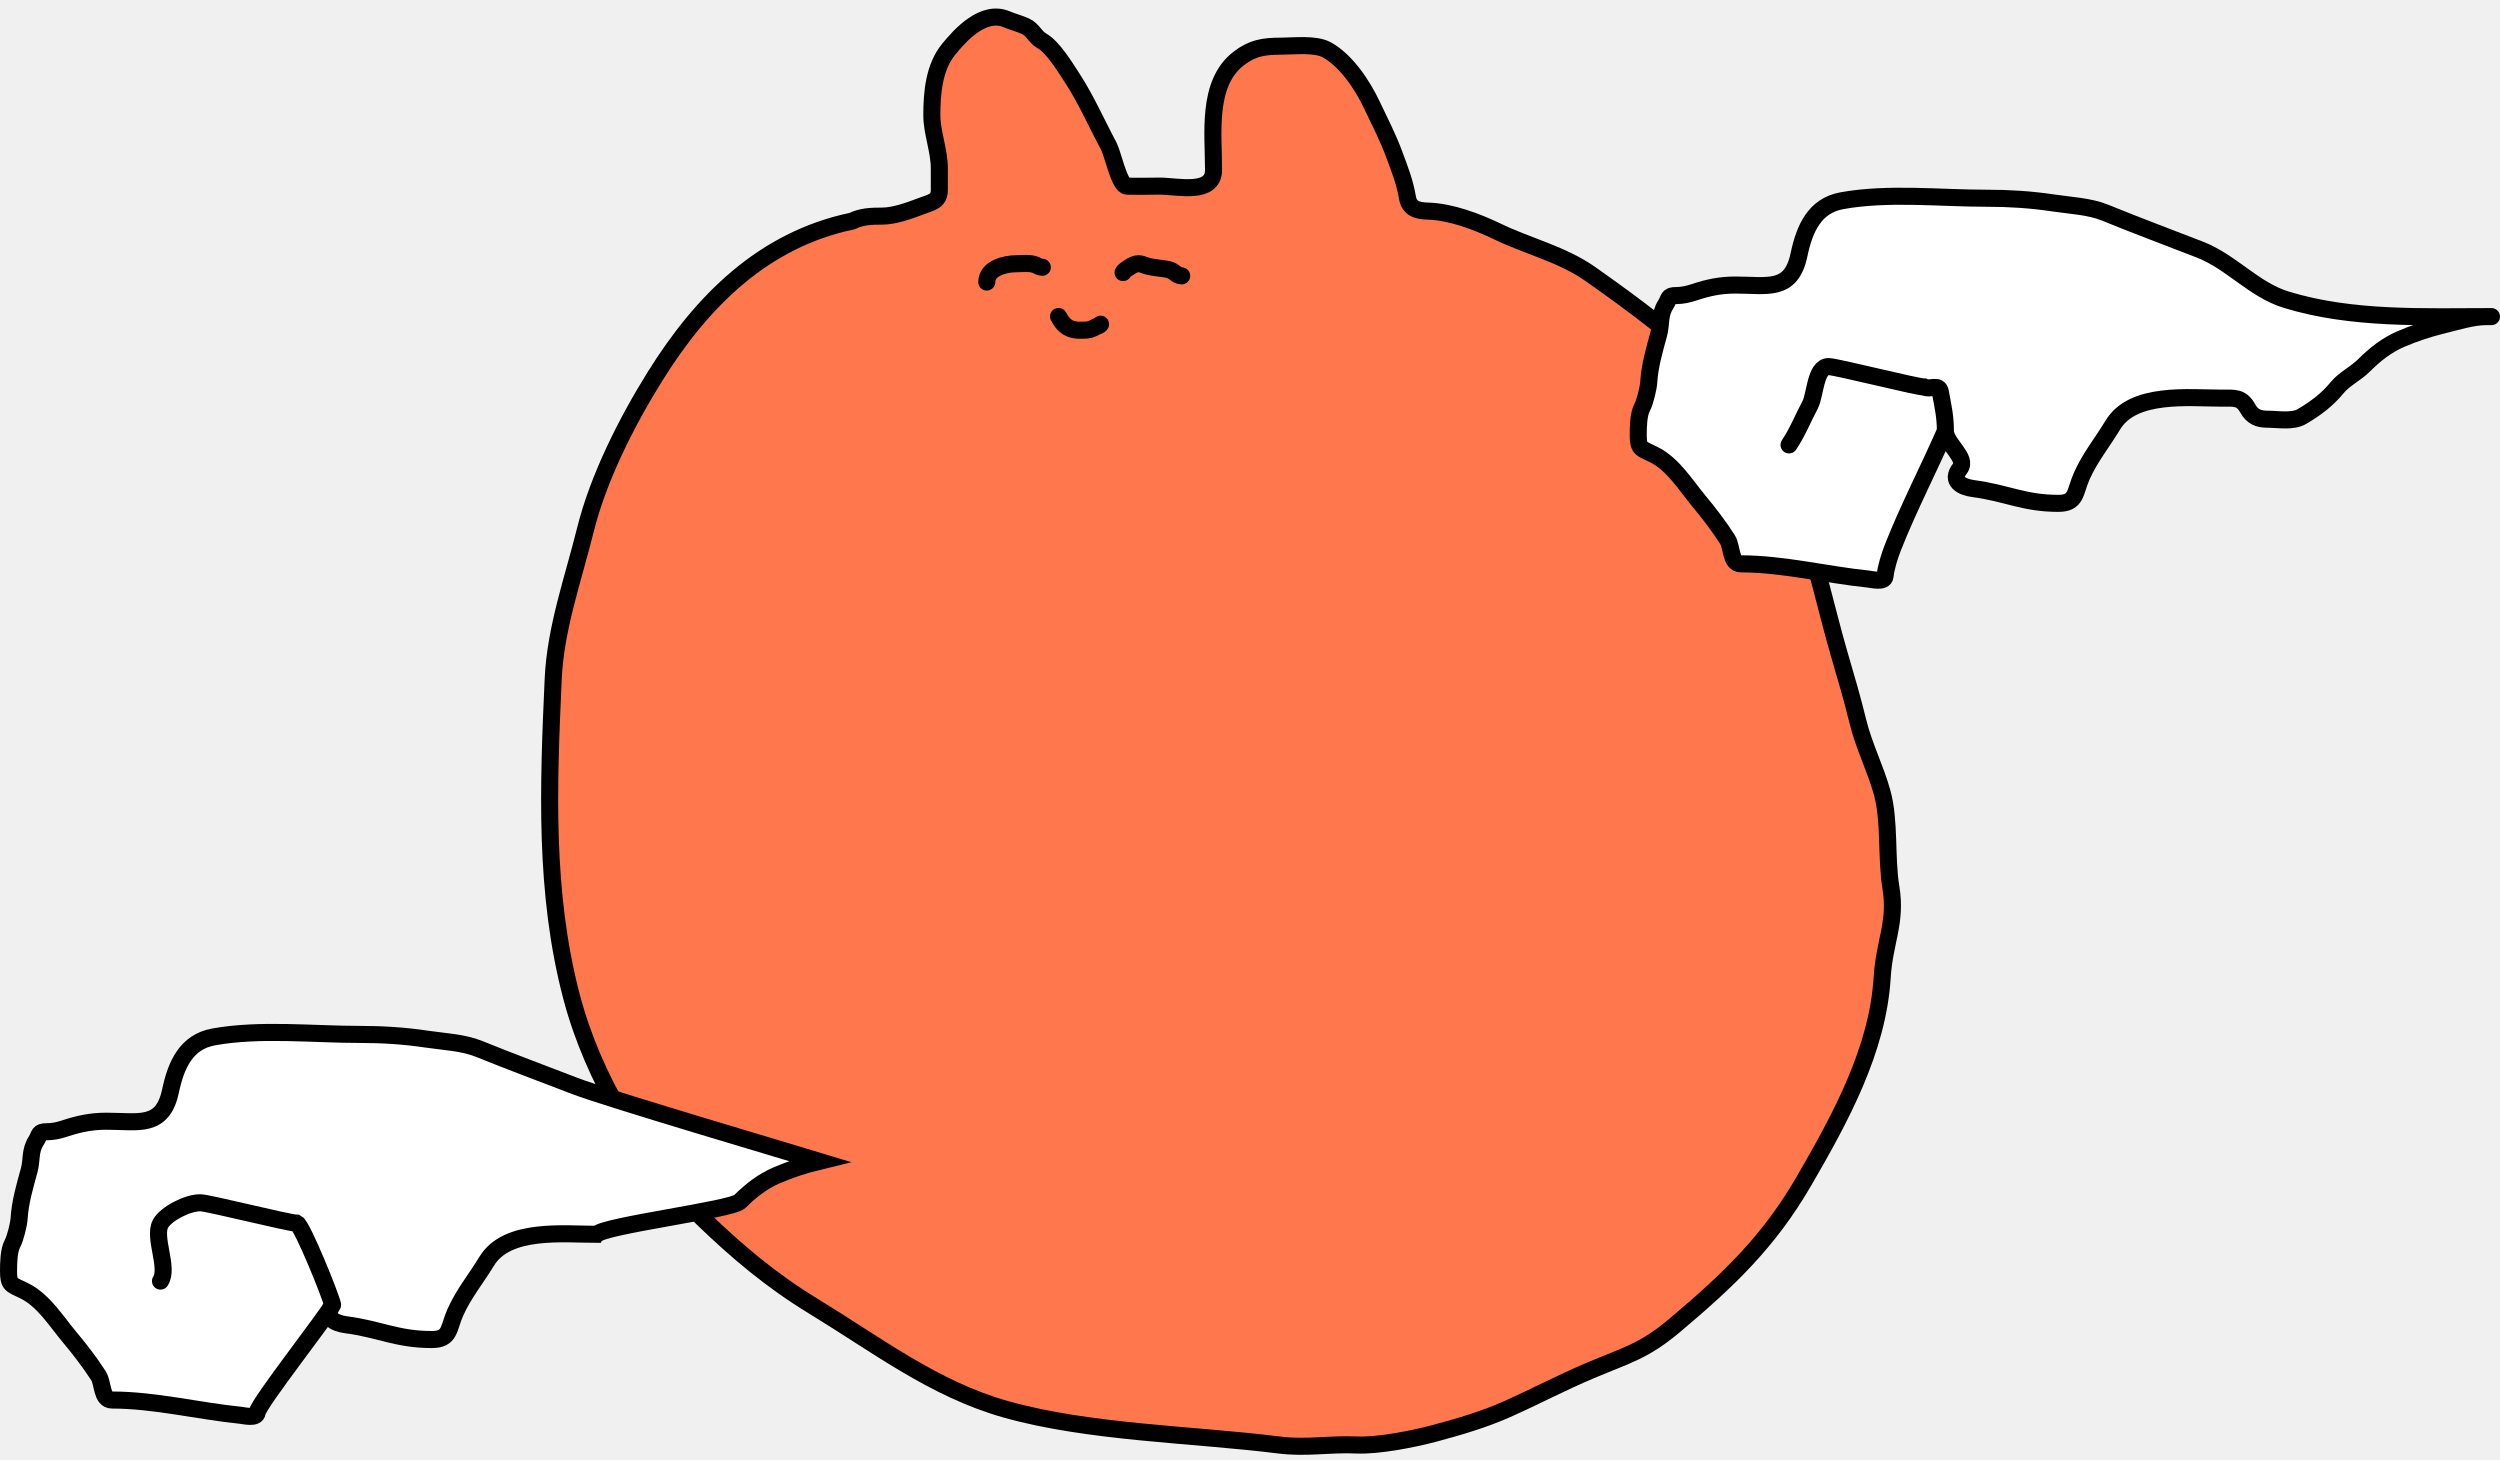
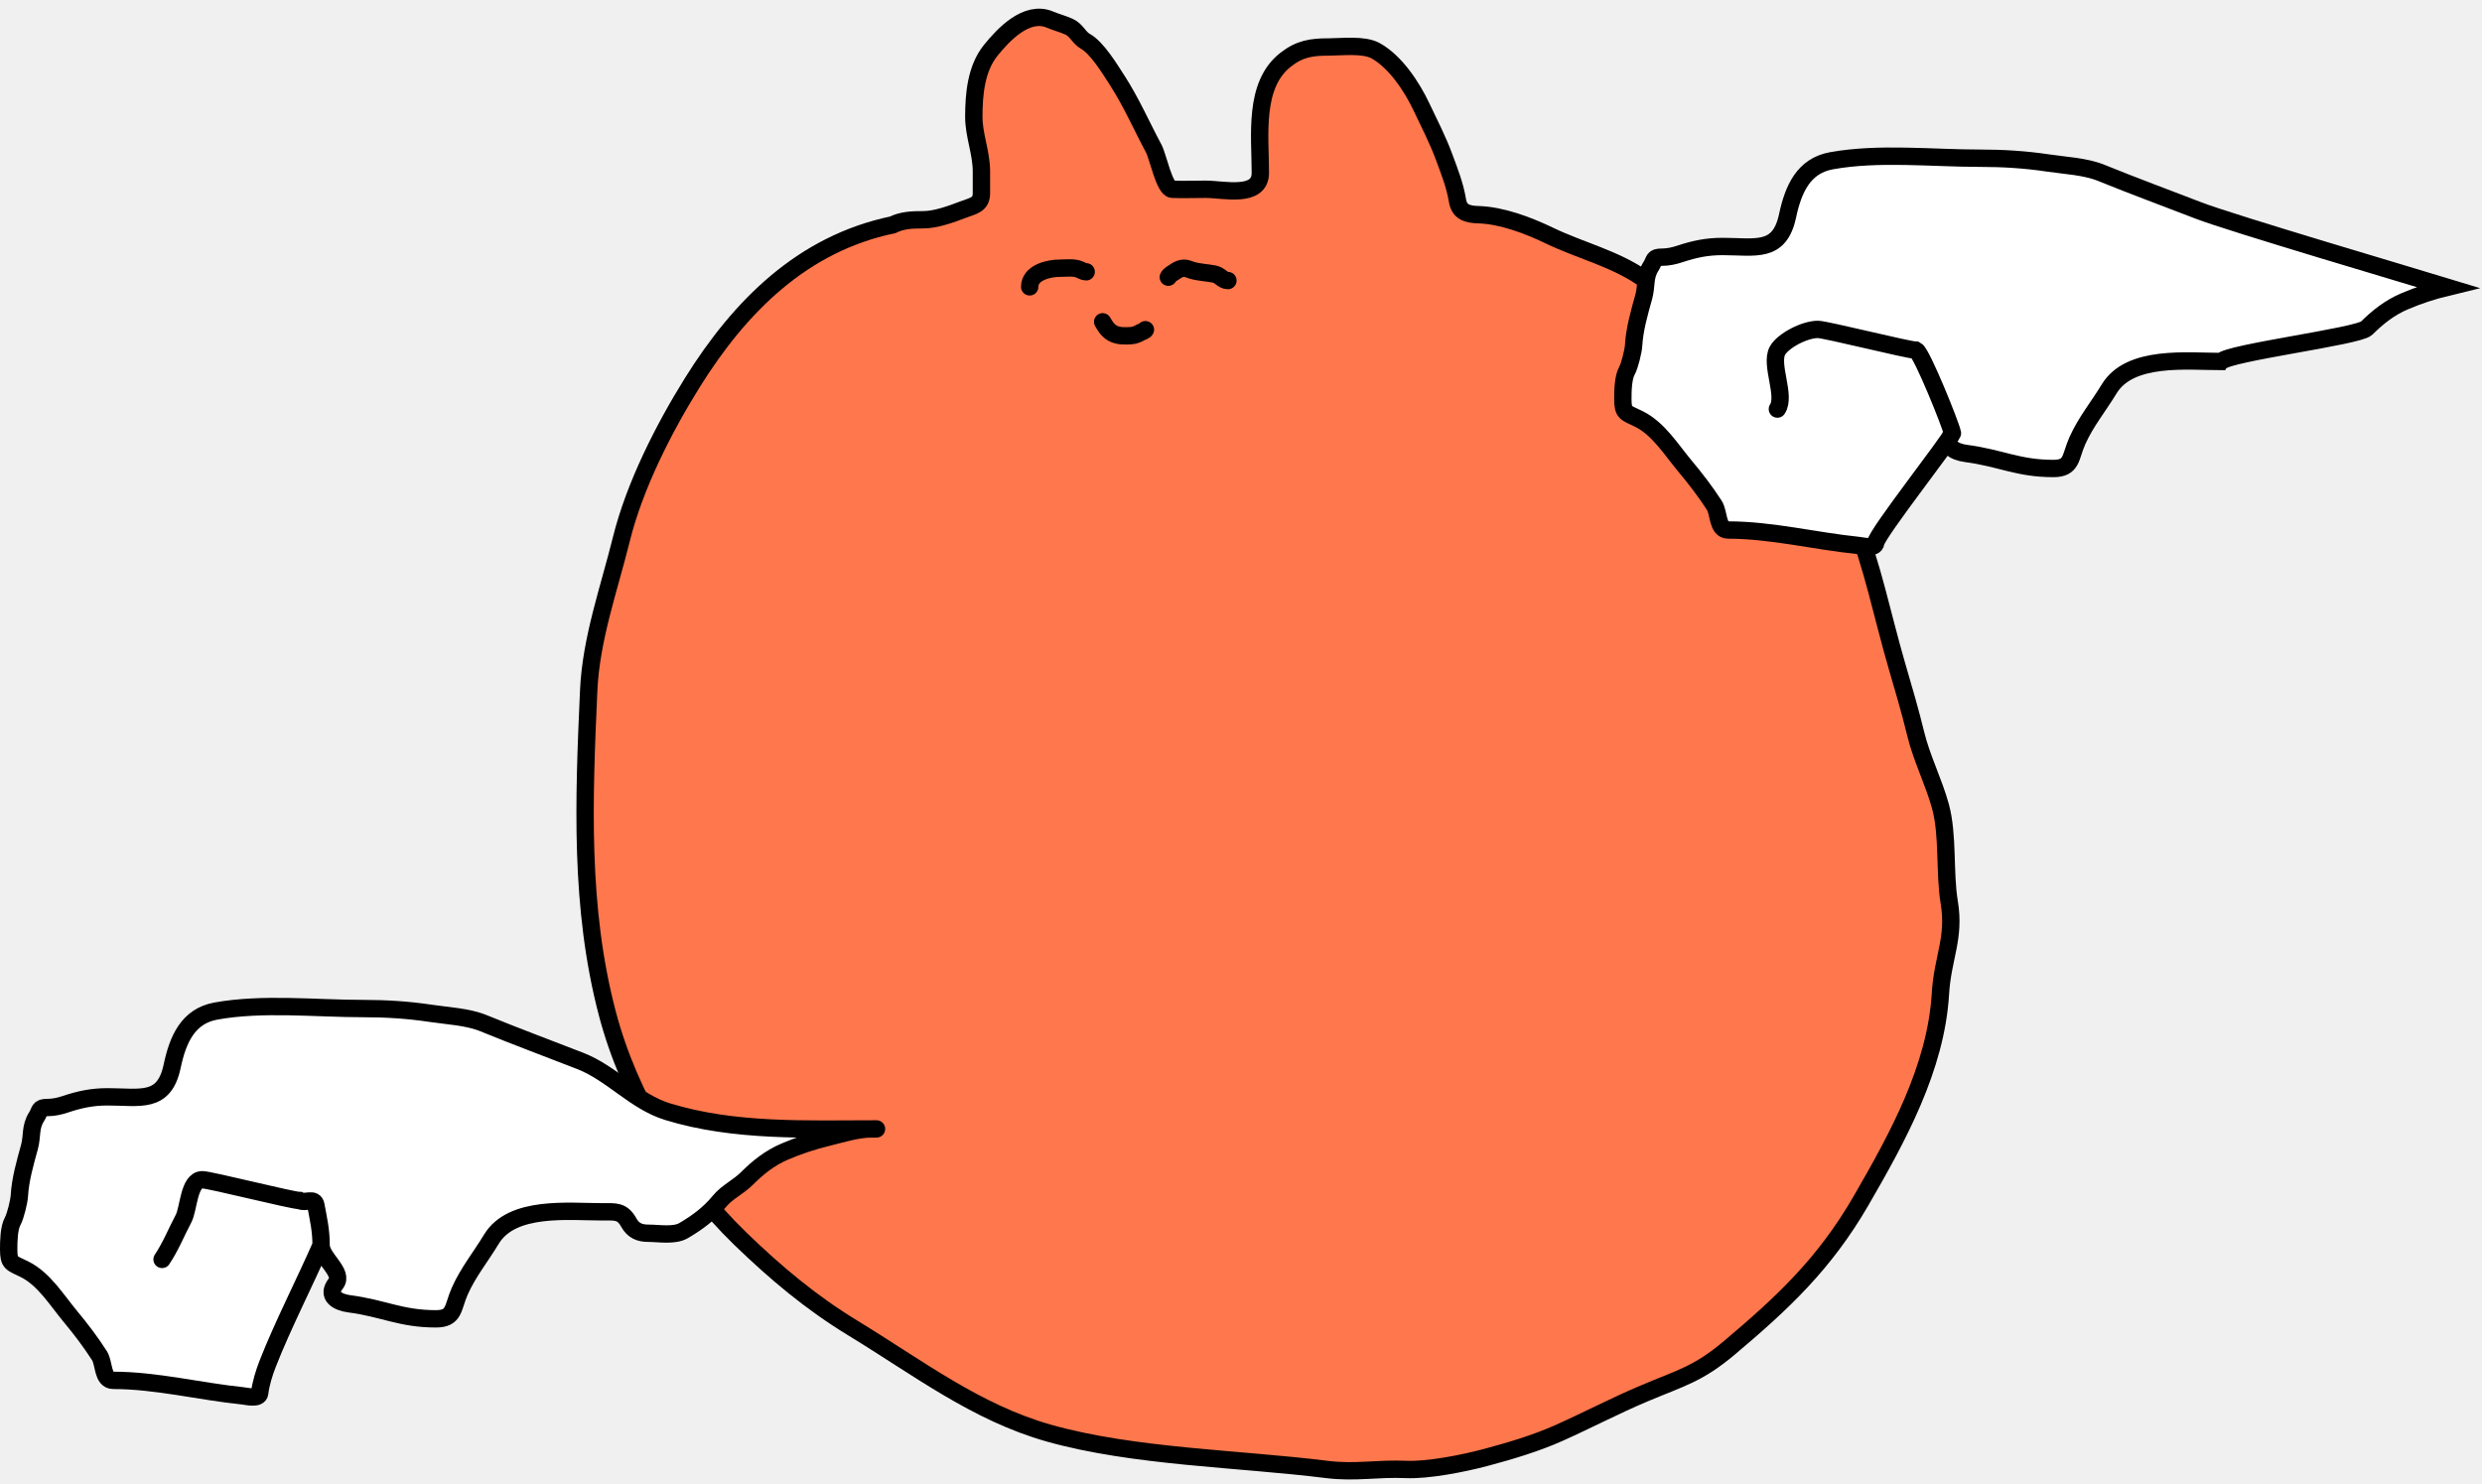
- <svg xmlns="http://www.w3.org/2000/svg" width="293" height="171" viewBox="0 0 293 171" fill="none">
-   <path d="M76.782 44.087C82.258 35.304 89.464 28.085 99.863 25.913C100.944 25.372 102.108 25.328 103.369 25.328C104.833 25.328 106.563 24.693 107.979 24.156C109.183 23.7 110.089 23.605 110.089 22.253V19.763C110.089 17.606 109.212 15.576 109.212 13.483C109.212 10.873 109.471 7.891 111.16 5.803C112.587 4.04 115.278 1.117 117.978 2.256C118.741 2.579 119.414 2.734 120.169 3.07C121.071 3.472 121.307 4.338 122.068 4.762C123.41 5.51 124.834 7.87 125.72 9.236C127.331 11.72 128.568 14.559 129.957 17.144C130.409 17.987 131.181 21.779 132.067 21.813C133.35 21.863 134.645 21.813 135.93 21.813C138.016 21.813 142.228 22.875 142.228 19.91C142.228 15.657 141.405 9.797 145.149 6.877C146.777 5.608 148.124 5.413 150.116 5.413C151.606 5.413 154.153 5.09 155.521 5.852C157.8 7.121 159.691 9.989 160.781 12.295C161.727 14.297 162.664 16.079 163.426 18.152C164.056 19.866 164.64 21.306 164.952 23.148C165.172 24.448 166.087 24.706 167.354 24.742C170.042 24.819 173.092 25.973 175.535 27.15C179.098 28.867 183.138 29.816 186.41 32.129C191.567 35.772 196.601 39.495 201.116 43.941C205.705 48.46 208.131 53.69 210.531 59.593C212.758 65.074 213.912 71.018 215.562 76.677C216.327 79.299 217.11 81.948 217.754 84.6C218.437 87.415 219.82 90.098 220.594 92.915C221.512 96.252 221.04 100.558 221.609 103.98C222.299 108.133 220.847 110.319 220.594 114.529C220.082 123.059 215.68 131.081 211.411 138.442C207.237 145.638 202.453 150.126 196.29 155.321C192.668 158.374 190.741 158.78 186.443 160.596C182.986 162.057 180.025 163.637 176.597 165.168C173.966 166.343 170.954 167.233 168.157 167.981C165.679 168.643 161.549 169.466 159.014 169.352C155.72 169.205 153.163 169.763 149.889 169.352C139.815 168.09 127.63 167.921 117.871 165.168C109.493 162.804 102.807 157.643 95.318 153.082C90.444 150.114 86.408 146.721 82.317 142.767C75.261 135.947 69.508 126.379 66.994 116.848C63.766 104.609 64.272 92.135 64.835 79.573C65.102 73.621 67.18 67.862 68.601 62.131C70.117 56.013 73.455 49.423 76.782 44.087Z" fill="#FF774D" stroke="black" stroke-width="2" stroke-linecap="round" />
-   <path d="M115.651 33.057C115.651 31.42 117.815 30.91 119.113 30.91C119.804 30.91 120.751 30.776 121.398 31.064C121.618 31.161 121.917 31.325 122.16 31.325" stroke="black" stroke-width="2" stroke-linecap="round" />
-   <path d="M124.059 37.088C124.405 37.698 124.745 38.22 125.42 38.502C126.006 38.747 126.72 38.72 127.346 38.682C127.765 38.657 128.094 38.494 128.453 38.298C128.582 38.227 128.918 38.131 128.986 37.995" stroke="black" stroke-width="2" stroke-linecap="round" />
-   <path d="M131.622 31.945C131.732 31.68 132.241 31.405 132.472 31.253C132.769 31.059 133.088 30.908 133.446 30.908C133.76 30.908 134.029 31.053 134.325 31.143C135.155 31.394 136.032 31.41 136.88 31.578C137.249 31.651 137.471 31.805 137.737 32.012C137.96 32.186 138.2 32.334 138.494 32.334" stroke="black" stroke-width="2" stroke-linecap="round" />
-   <path d="M267.932 35.12C275.423 37.42 283.506 37.127 291.273 37.107C289.698 37.135 287.829 37.725 286.291 38.1C284.616 38.508 282.988 39.045 281.402 39.727C279.715 40.451 278.343 41.541 277.06 42.826C276.117 43.771 274.745 44.413 273.915 45.429C272.732 46.877 271.368 47.886 269.778 48.82C268.686 49.462 266.923 49.129 265.692 49.129C264.711 49.129 263.971 48.829 263.453 47.895C262.69 46.519 261.906 46.663 260.427 46.663C256.544 46.663 249.993 45.888 247.624 49.814C246.391 51.857 244.947 53.618 243.983 55.791C243.138 57.694 243.42 58.993 241.231 58.993C237.181 58.993 235.194 57.778 231.248 57.26C229.924 57.086 228.57 56.372 229.694 54.924C230.676 53.659 228 52.026 228 50.499C226.112 54.823 223.564 59.768 221.846 64.165C221.452 65.175 221.038 66.483 220.923 67.556C220.846 68.28 219.413 67.913 218.94 67.864C214.02 67.36 208.983 66.083 204.034 66.083C202.789 66.083 203.015 64.102 202.462 63.24C201.44 61.649 200.312 60.166 199.094 58.702C197.547 56.842 196.084 54.411 193.846 53.29C192.339 52.535 192 52.659 192 50.978C192 50.067 192.026 48.526 192.462 47.741C192.787 47.154 193.195 45.449 193.231 44.813C193.338 42.928 193.894 41.01 194.393 39.196C194.743 37.925 194.453 36.9 195.214 35.702C195.678 34.97 195.427 34.64 196.462 34.64C197.168 34.64 197.859 34.487 198.53 34.263C200.192 33.708 201.63 33.407 203.385 33.407C207.145 33.407 209.915 34.251 210.838 29.879C211.489 26.793 212.665 24.108 215.863 23.526C221.233 22.547 227.387 23.234 232.855 23.234C235.47 23.234 238.033 23.392 240.615 23.782C242.576 24.079 244.88 24.17 246.735 24.93C250.416 26.439 254.146 27.821 257.846 29.263C261.521 30.695 264.152 33.959 267.932 35.12Z" fill="white" />
-   <path d="M292 37.106C284.011 37.106 275.657 37.492 267.932 35.12C264.152 33.959 261.521 30.695 257.846 29.263C254.146 27.821 250.416 26.439 246.735 24.93C244.88 24.17 242.576 24.079 240.615 23.782C238.033 23.392 235.47 23.234 232.855 23.234C227.387 23.234 221.233 22.547 215.863 23.526C212.665 24.108 211.489 26.793 210.838 29.879C209.915 34.251 207.145 33.407 203.385 33.407C201.63 33.407 200.192 33.708 198.53 34.263C197.859 34.487 197.168 34.64 196.462 34.64C195.427 34.64 195.678 34.97 195.214 35.702C194.453 36.9 194.743 37.925 194.393 39.196C193.894 41.01 193.338 42.928 193.231 44.813C193.195 45.449 192.787 47.154 192.462 47.741C192.026 48.526 192 50.067 192 50.978C192 52.659 192.339 52.535 193.846 53.29C196.084 54.411 197.547 56.842 199.094 58.702C200.312 60.166 201.44 61.649 202.462 63.24C203.015 64.102 202.789 66.083 204.034 66.083C208.983 66.083 214.02 67.36 218.94 67.864C219.413 67.913 220.846 68.28 220.923 67.556C221.038 66.483 221.452 65.175 221.846 64.165C223.564 59.768 226.112 54.823 228 50.499M228 50.499C228 48.753 227.698 47.541 227.402 45.909C227.23 44.962 226.202 45.713 225.538 45.361C224.644 45.361 215.202 42.963 214.308 42.963C212.747 42.963 212.75 46.305 212.154 47.433C211.302 49.045 210.69 50.617 209.675 52.143M228 50.499C228 52.026 230.676 53.659 229.694 54.924C228.57 56.372 229.924 57.086 231.248 57.26C235.194 57.778 237.181 58.993 241.231 58.993C243.42 58.993 243.138 57.694 243.983 55.791C244.947 53.618 246.391 51.857 247.624 49.814C249.993 45.888 256.544 46.663 260.427 46.663C261.906 46.663 262.69 46.519 263.453 47.895C263.971 48.829 264.711 49.129 265.692 49.129C266.923 49.129 268.686 49.462 269.778 48.82C271.368 47.886 272.732 46.877 273.915 45.429C274.745 44.413 276.117 43.771 277.06 42.826C278.343 41.541 279.715 40.451 281.402 39.727C282.988 39.045 284.616 38.508 286.291 38.1C287.866 37.716 289.787 37.106 291.385 37.106" stroke="black" stroke-width="2" stroke-linecap="round" />
-   <path d="M67.342 127.263C71.044 128.695 92.192 134.939 96 136.1C94.312 136.508 92.672 137.046 91.074 137.727C89.374 138.451 87.993 139.541 86.7 140.826C85.75 141.771 70.779 143.646 69.942 144.662C66.029 144.662 59.429 143.888 57.042 147.814C55.8 149.857 54.345 151.618 53.374 153.79C52.523 155.694 52.807 156.993 50.601 156.993C46.521 156.993 44.519 155.778 40.543 155.26C39.393 155.11 38.221 154.558 38.644 153.482C37.019 155.921 30.245 164.589 30.141 165.556C30.063 166.28 28.619 165.913 28.143 165.864C23.186 165.36 18.111 164.083 13.125 164.083C11.87 164.083 12.098 162.102 11.54 161.24C10.511 159.649 9.375 158.166 8.147 156.702C6.588 154.842 5.115 152.411 2.86 151.29C1.341 150.535 1 150.659 1 148.978C1 148.067 1.026 146.526 1.465 145.741C1.793 145.154 2.204 143.448 2.24 142.813C2.348 140.928 2.908 139.01 3.411 137.196C3.764 135.925 3.471 134.899 4.238 133.702C4.706 132.97 4.453 132.64 5.495 132.64C6.207 132.64 6.903 132.488 7.579 132.263C9.254 131.708 10.702 131.407 12.47 131.407C16.259 131.407 19.049 132.251 19.979 127.879C20.636 124.793 21.82 122.108 25.043 121.526C30.453 120.547 36.653 121.234 42.162 121.234C44.797 121.234 47.379 121.392 49.981 121.782C51.956 122.079 54.278 122.17 56.147 122.93C59.856 124.439 63.614 125.821 67.342 127.263Z" fill="white" />
-   <path d="M38.977 152.924C38.58 153.934 30.256 164.483 30.141 165.556C30.063 166.28 28.619 165.913 28.143 165.864C23.186 165.36 18.111 164.083 13.125 164.083C11.87 164.083 12.098 162.102 11.54 161.24C10.511 159.649 9.375 158.166 8.147 156.702C6.588 154.842 5.115 152.411 2.86 151.29C1.341 150.535 1 150.659 1 148.978C1 148.067 1.026 146.526 1.465 145.741C1.793 145.154 2.204 143.448 2.24 142.813C2.348 140.928 2.908 139.01 3.411 137.196C3.764 135.925 3.471 134.899 4.238 133.702C4.706 132.97 4.453 132.64 5.495 132.64C6.207 132.64 6.903 132.488 7.579 132.263C9.254 131.708 10.702 131.407 12.47 131.407C16.259 131.407 19.049 132.251 19.979 127.879C20.636 124.793 21.82 122.108 25.043 121.526C30.453 120.547 36.653 121.234 42.162 121.234C44.797 121.234 47.379 121.392 49.981 121.782C51.956 122.079 54.278 122.17 56.147 122.93C59.856 124.439 63.614 125.821 67.342 127.263C71.044 128.695 92.192 134.939 96 136.1C94.312 136.508 92.672 137.046 91.074 137.727C89.374 138.451 87.993 139.541 86.7 140.826C85.75 141.771 70.779 143.646 69.942 144.662C66.029 144.662 59.429 143.888 57.042 147.814C55.8 149.857 54.345 151.618 53.374 153.79C52.523 155.694 52.807 156.993 50.601 156.993C46.521 156.993 44.519 155.778 40.543 155.26C39.209 155.086 37.845 154.372 38.977 152.924ZM38.977 152.924C38.804 151.977 35.459 143.713 34.791 143.361C33.889 143.361 24.377 140.963 23.476 140.963C21.903 140.963 19.409 142.301 18.808 143.429C17.95 145.041 19.831 148.617 18.808 150.143" stroke="black" stroke-width="2" stroke-linecap="round" />
+ <svg xmlns="http://www.w3.org/2000/svg" width="286" height="171" viewBox="0 0 286 171" fill="none">
+   <path d="M79.782 44.087C85.258 35.304 92.464 28.085 102.863 25.913C103.944 25.372 105.108 25.328 106.369 25.328C107.833 25.328 109.563 24.693 110.979 24.156C112.183 23.7 113.089 23.605 113.089 22.253V19.763C113.089 17.606 112.212 15.576 112.212 13.483C112.212 10.873 112.471 7.891 114.16 5.803C115.587 4.04 118.278 1.117 120.978 2.256C121.741 2.579 122.414 2.734 123.169 3.07C124.071 3.472 124.307 4.338 125.068 4.762C126.41 5.51 127.834 7.87 128.72 9.236C130.331 11.72 131.568 14.559 132.957 17.144C133.409 17.987 134.181 21.779 135.067 21.813C136.35 21.863 137.645 21.813 138.93 21.813C141.016 21.813 145.228 22.875 145.228 19.91C145.228 15.657 144.405 9.797 148.149 6.877C149.777 5.608 151.124 5.413 153.116 5.413C154.606 5.413 157.153 5.09 158.521 5.852C160.8 7.121 162.691 9.989 163.781 12.295C164.727 14.297 165.664 16.079 166.426 18.152C167.056 19.866 167.64 21.306 167.952 23.148C168.172 24.448 169.087 24.706 170.354 24.742C173.042 24.819 176.092 25.973 178.535 27.15C182.098 28.867 186.138 29.816 189.41 32.129C194.567 35.772 199.601 39.495 204.116 43.941C208.705 48.46 211.131 53.69 213.531 59.593C215.758 65.074 216.912 71.018 218.562 76.677C219.327 79.299 220.11 81.948 220.754 84.6C221.437 87.415 222.82 90.098 223.594 92.915C224.512 96.252 224.04 100.558 224.609 103.98C225.299 108.133 223.847 110.319 223.594 114.529C223.082 123.059 218.68 131.081 214.411 138.442C210.237 145.638 205.453 150.126 199.29 155.321C195.668 158.374 193.741 158.78 189.443 160.596C185.986 162.057 183.025 163.637 179.597 165.168C176.966 166.343 173.954 167.233 171.157 167.981C168.679 168.643 164.549 169.466 162.014 169.352C158.72 169.205 156.163 169.763 152.889 169.352C142.815 168.09 130.63 167.921 120.871 165.168C112.493 162.804 105.807 157.643 98.318 153.082C93.444 150.114 89.408 146.721 85.317 142.767C78.261 135.947 72.508 126.379 69.994 116.848C66.766 104.609 67.272 92.135 67.835 79.573C68.102 73.621 70.18 67.862 71.601 62.131C73.117 56.013 76.455 49.423 79.782 44.087Z" fill="#FF774D" stroke="black" stroke-width="2" stroke-linecap="round" />
+   <path d="M118.651 33.057C118.651 31.42 120.815 30.91 122.113 30.91C122.804 30.91 123.751 30.776 124.398 31.064C124.618 31.161 124.917 31.325 125.16 31.325" stroke="black" stroke-width="2" stroke-linecap="round" />
+   <path d="M127.059 37.088C127.405 37.698 127.745 38.22 128.42 38.502C129.006 38.747 129.72 38.72 130.346 38.682C130.765 38.657 131.094 38.494 131.453 38.298C131.582 38.227 131.918 38.131 131.986 37.995" stroke="black" stroke-width="2" stroke-linecap="round" />
+   <path d="M134.622 31.945C134.732 31.68 135.241 31.405 135.472 31.253C135.769 31.059 136.088 30.908 136.446 30.908C136.76 30.908 137.029 31.053 137.325 31.143C138.155 31.394 139.032 31.41 139.88 31.578C140.249 31.651 140.471 31.805 140.737 32.012C140.96 32.186 141.2 32.334 141.494 32.334" stroke="black" stroke-width="2" stroke-linecap="round" />
+   <path d="M76.932 128.12C84.423 130.42 92.506 130.127 100.273 130.107C98.698 130.134 96.829 130.725 95.291 131.1C93.616 131.508 91.988 132.046 90.402 132.727C88.715 133.451 87.343 134.541 86.06 135.826C85.117 136.771 83.745 137.413 82.915 138.429C81.732 139.877 80.368 140.886 78.778 141.82C77.686 142.462 75.923 142.129 74.692 142.129C73.711 142.129 72.971 141.829 72.453 140.896C71.69 139.519 70.906 139.662 69.427 139.662C65.544 139.662 58.993 138.888 56.624 142.814C55.391 144.857 53.947 146.618 52.983 148.79C52.138 150.694 52.42 151.993 50.231 151.993C46.181 151.993 44.194 150.778 40.248 150.26C38.924 150.086 37.57 149.372 38.694 147.924C39.676 146.659 37 145.026 37 143.499C35.112 147.823 32.564 152.768 30.846 157.165C30.451 158.175 30.038 159.483 29.923 160.556C29.846 161.28 28.413 160.913 27.94 160.864C23.02 160.36 17.983 159.083 13.034 159.083C11.789 159.083 12.015 157.102 11.461 156.24C10.44 154.649 9.312 153.166 8.094 151.702C6.547 149.841 5.084 147.411 2.846 146.29C1.339 145.535 1 145.659 1 143.978C1 143.067 1.026 141.526 1.462 140.741C1.787 140.154 2.195 138.448 2.231 137.813C2.338 135.928 2.894 134.01 3.393 132.196C3.743 130.925 3.453 129.899 4.214 128.702C4.678 127.97 4.427 127.64 5.462 127.64C6.168 127.64 6.859 127.488 7.53 127.263C9.192 126.708 10.63 126.407 12.385 126.407C16.145 126.407 18.915 127.251 19.838 122.879C20.489 119.793 21.665 117.108 24.863 116.526C30.233 115.547 36.387 116.234 41.855 116.234C44.47 116.234 47.033 116.392 49.615 116.782C51.576 117.079 53.88 117.17 55.735 117.93C59.416 119.439 63.146 120.821 66.846 122.263C70.521 123.695 73.152 126.959 76.932 128.12Z" fill="white" />
+   <path d="M101 130.106C93.011 130.106 84.657 130.492 76.932 128.12C73.152 126.959 70.521 123.695 66.846 122.263C63.146 120.821 59.416 119.439 55.735 117.93C53.88 117.17 51.576 117.079 49.615 116.782C47.033 116.392 44.47 116.234 41.855 116.234C36.387 116.234 30.233 115.547 24.863 116.526C21.665 117.108 20.489 119.793 19.838 122.879C18.915 127.251 16.145 126.407 12.385 126.407C10.63 126.407 9.192 126.708 7.53 127.263C6.859 127.488 6.168 127.64 5.462 127.64C4.427 127.64 4.678 127.97 4.214 128.702C3.453 129.899 3.743 130.925 3.393 132.196C2.894 134.01 2.338 135.928 2.231 137.813C2.195 138.448 1.787 140.154 1.462 140.741C1.026 141.526 1 143.067 1 143.978C1 145.659 1.339 145.535 2.846 146.29C5.084 147.411 6.547 149.842 8.094 151.702C9.312 153.166 10.44 154.649 11.461 156.24C12.015 157.102 11.789 159.083 13.034 159.083C17.983 159.083 23.02 160.36 27.94 160.864C28.413 160.913 29.846 161.28 29.923 160.556C30.038 159.483 30.451 158.175 30.846 157.165C32.564 152.768 35.112 147.823 37 143.499M37 143.499C37 141.753 36.698 140.541 36.402 138.909C36.23 137.962 35.202 138.713 34.538 138.361C33.644 138.361 24.202 135.963 23.308 135.963C21.747 135.963 21.75 139.305 21.154 140.433C20.302 142.045 19.691 143.617 18.675 145.143M37 143.499C37 145.026 39.676 146.659 38.694 147.924C37.57 149.372 38.924 150.086 40.248 150.26C44.194 150.778 46.181 151.993 50.231 151.993C52.42 151.993 52.138 150.694 52.983 148.79C53.947 146.618 55.391 144.857 56.624 142.814C58.993 138.888 65.544 139.662 69.427 139.662C70.906 139.662 71.69 139.519 72.453 140.896C72.971 141.829 73.711 142.129 74.692 142.129C75.923 142.129 77.686 142.462 78.778 141.82C80.368 140.886 81.732 139.877 82.915 138.429C83.745 137.413 85.117 136.771 86.06 135.826C87.343 134.541 88.715 133.451 90.402 132.727C91.988 132.046 93.616 131.508 95.291 131.1C96.866 130.716 98.787 130.106 100.385 130.106" stroke="black" stroke-width="2" stroke-linecap="round" />
+   <path d="M253.342 24.263C257.044 25.695 278.192 31.939 282 33.1C280.312 33.508 278.672 34.045 277.074 34.727C275.374 35.451 273.993 36.541 272.7 37.826C271.75 38.771 256.779 40.646 255.942 41.663C252.029 41.663 245.429 40.888 243.042 44.814C241.8 46.857 240.345 48.618 239.374 50.791C238.523 52.694 238.807 53.993 236.601 53.993C232.521 53.993 230.519 52.778 226.543 52.26C225.393 52.11 224.221 51.559 224.644 50.482C223.019 52.921 216.245 61.589 216.141 62.556C216.063 63.28 214.619 62.913 214.143 62.864C209.186 62.36 204.111 61.083 199.125 61.083C197.87 61.083 198.098 59.102 197.54 58.24C196.511 56.649 195.375 55.166 194.147 53.702C192.588 51.842 191.115 49.411 188.86 48.29C187.341 47.535 187 47.659 187 45.978C187 45.067 187.026 43.526 187.465 42.741C187.793 42.154 188.204 40.449 188.24 39.813C188.348 37.928 188.908 36.01 189.411 34.196C189.764 32.925 189.471 31.899 190.238 30.702C190.706 29.97 190.453 29.64 191.495 29.64C192.207 29.64 192.903 29.488 193.579 29.263C195.254 28.708 196.702 28.407 198.47 28.407C202.259 28.407 205.049 29.251 205.979 24.879C206.636 21.793 207.82 19.108 211.043 18.526C216.453 17.547 222.653 18.234 228.162 18.234C230.797 18.234 233.379 18.392 235.981 18.782C237.956 19.079 240.278 19.17 242.147 19.93C245.856 21.439 249.614 22.821 253.342 24.263Z" fill="white" />
+   <path d="M224.977 49.924C224.58 50.934 216.256 61.483 216.141 62.556C216.063 63.28 214.619 62.913 214.143 62.864C209.186 62.36 204.111 61.083 199.125 61.083C197.87 61.083 198.098 59.102 197.54 58.24C196.511 56.649 195.375 55.166 194.147 53.702C192.588 51.842 191.115 49.411 188.86 48.29C187.341 47.535 187 47.659 187 45.978C187 45.067 187.026 43.526 187.465 42.741C187.793 42.154 188.204 40.449 188.24 39.813C188.348 37.928 188.908 36.01 189.411 34.196C189.764 32.925 189.471 31.899 190.238 30.702C190.706 29.97 190.453 29.64 191.495 29.64C192.207 29.64 192.903 29.488 193.579 29.263C195.254 28.708 196.702 28.407 198.47 28.407C202.259 28.407 205.049 29.251 205.979 24.879C206.636 21.793 207.82 19.108 211.043 18.526C216.453 17.547 222.653 18.234 228.162 18.234C230.797 18.234 233.379 18.392 235.981 18.782C237.956 19.079 240.278 19.17 242.147 19.93C245.856 21.439 249.614 22.821 253.342 24.263C257.044 25.695 278.192 31.939 282 33.1C280.312 33.508 278.672 34.045 277.074 34.727C275.374 35.451 273.993 36.541 272.7 37.826C271.75 38.771 256.779 40.646 255.942 41.663C252.029 41.663 245.429 40.888 243.042 44.814C241.8 46.857 240.345 48.618 239.374 50.791C238.523 52.694 238.807 53.993 236.601 53.993C232.521 53.993 230.519 52.778 226.543 52.26C225.209 52.086 223.845 51.372 224.977 49.924ZM224.977 49.924C224.804 48.977 221.459 40.713 220.791 40.361C219.889 40.361 210.377 37.963 209.476 37.963C207.903 37.963 205.409 39.301 204.808 40.429C203.95 42.041 205.831 45.617 204.808 47.143" stroke="black" stroke-width="2" stroke-linecap="round" />
</svg>
